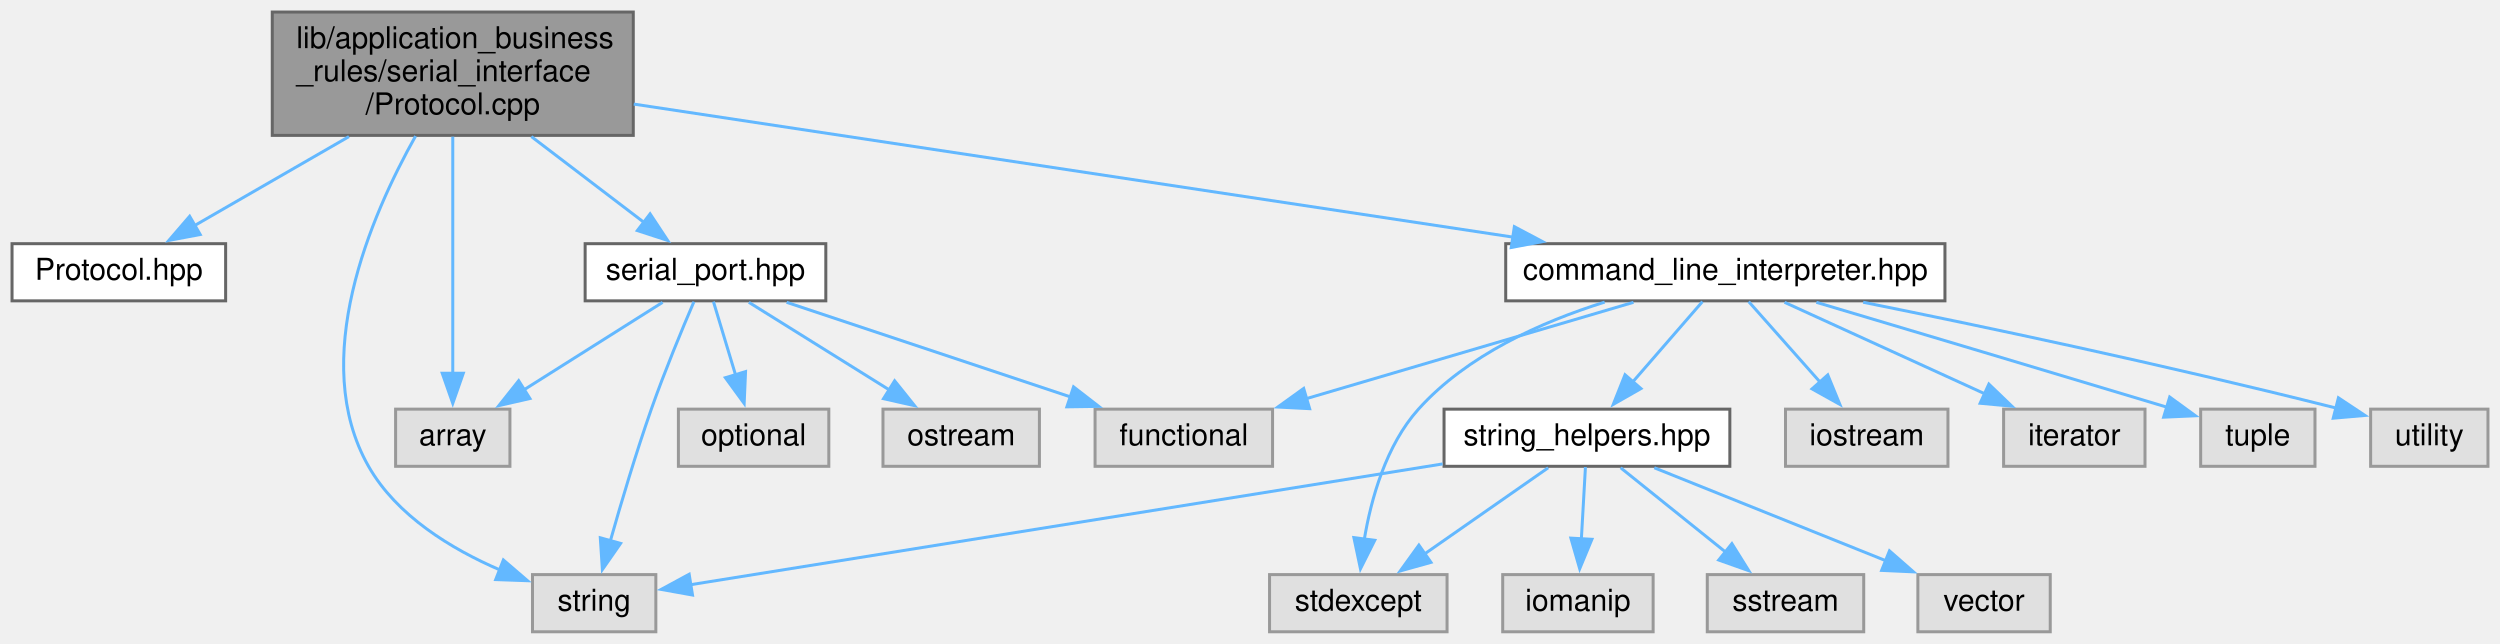
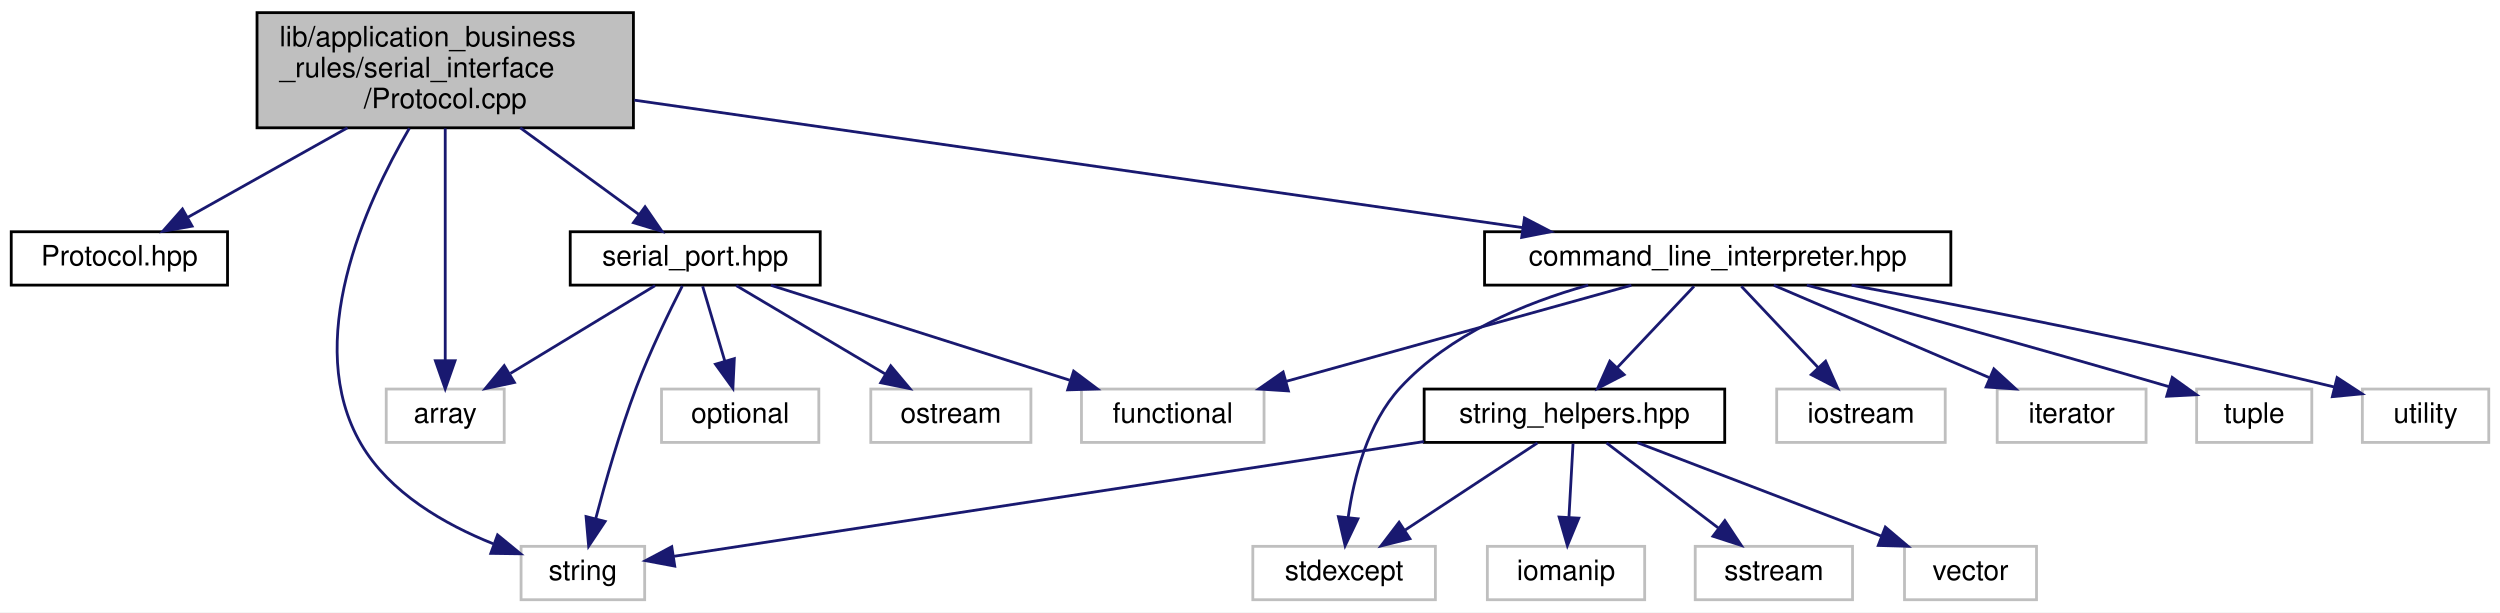
- <svg xmlns="http://www.w3.org/2000/svg" xmlns:xlink="http://www.w3.org/1999/xlink" width="831pt" height="214pt" viewBox="0.00 0.00 831.00 214.00">
-   <g id="graph0" class="graph" transform="scale(1 1) rotate(0) translate(4 210)">
+ <svg xmlns="http://www.w3.org/2000/svg" xmlns:xlink="http://www.w3.org/1999/xlink" width="890pt" height="218pt" viewBox="0.00 0.00 890.00 218.00">
+   <g id="graph0" class="graph" transform="scale(1 1) rotate(0) translate(4 214)">
+     <polygon fill="white" stroke="transparent" points="-4,4 -4,-214 886,-214 886,4 -4,4" />
    <g id="node1" class="node">
      <g id="a_node1">
        <a xlink:title=" ">
-           <polygon fill="#999999" stroke="#666666" points="206.5,-206 86.5,-206 86.5,-165 206.5,-165 206.5,-206" />
-           <text text-anchor="start" x="94.5" y="-194" font-family="Helvetica,sans-Serif" font-size="10.00">lib/application_business</text>
-           <text text-anchor="start" x="94.5" y="-183" font-family="Helvetica,sans-Serif" font-size="10.00">_rules/serial_interface</text>
-           <text text-anchor="middle" x="146.5" y="-172" font-family="Helvetica,sans-Serif" font-size="10.00">/Protocol.cpp</text>
+           <polygon fill="#bfbfbf" stroke="black" points="87.5,-168.5 87.5,-209.5 221.5,-209.5 221.5,-168.5 87.5,-168.5" />
+           <text text-anchor="start" x="95.5" y="-197.5" font-family="Helvetica,sans-Serif" font-size="10.00">lib/application_business</text>
+           <text text-anchor="start" x="95.5" y="-186.5" font-family="Helvetica,sans-Serif" font-size="10.00">_rules/serial_interface</text>
+           <text text-anchor="middle" x="154.5" y="-175.5" font-family="Helvetica,sans-Serif" font-size="10.00">/Protocol.cpp</text>
        </a>
      </g>
    </g>
    <g id="node2" class="node">
      <g id="a_node2">
        <a xlink:href="Protocol_8hpp.xhtml" target="_top" xlink:title=" ">
-           <polygon fill="white" stroke="#666666" points="71,-129 0,-129 0,-110 71,-110 71,-129" />
-           <text text-anchor="middle" x="35.5" y="-117" font-family="Helvetica,sans-Serif" font-size="10.00">Protocol.hpp</text>
+           <polygon fill="white" stroke="black" points="0,-112.5 0,-131.5 77,-131.5 77,-112.5 0,-112.5" />
+           <text text-anchor="middle" x="38.5" y="-119.5" font-family="Helvetica,sans-Serif" font-size="10.00">Protocol.hpp</text>
        </a>
      </g>
    </g>
    <g id="edge1" class="edge">
-       <path fill="none" stroke="#63b8ff" d="M111.99,-164.6C95.34,-155 75.73,-143.7 60.54,-134.94" />
-       <polygon fill="#63b8ff" stroke="#63b8ff" points="62.54,-132.05 52.13,-130.09 59.04,-138.11 62.54,-132.05" />
+       <path fill="none" stroke="midnightblue" d="M119.7,-168.5C101.4,-158.24 79.41,-145.93 62.94,-136.69" />
+       <polygon fill="midnightblue" stroke="midnightblue" points="64.38,-133.49 53.94,-131.65 60.95,-139.59 64.38,-133.49" />
    </g>
    <g id="node3" class="node">
      <g id="a_node3">
        <a xlink:href="command__line__interpreter_8hpp.xhtml" target="_top" xlink:title=" ">
-           <polygon fill="white" stroke="#666666" points="642.5,-129 496.5,-129 496.5,-110 642.5,-110 642.5,-129" />
-           <text text-anchor="middle" x="569.5" y="-117" font-family="Helvetica,sans-Serif" font-size="10.00">command_line_interpreter.hpp</text>
+           <polygon fill="white" stroke="black" points="524.5,-112.5 524.5,-131.5 690.5,-131.5 690.5,-112.5 524.5,-112.5" />
+           <text text-anchor="middle" x="607.5" y="-119.5" font-family="Helvetica,sans-Serif" font-size="10.00">command_line_interpreter.hpp</text>
        </a>
      </g>
    </g>
    <g id="edge2" class="edge">
-       <path fill="none" stroke="#63b8ff" d="M206.66,-175.4C283.77,-163.73 417.26,-143.53 499.05,-131.16" />
-       <polygon fill="#63b8ff" stroke="#63b8ff" points="499.37,-134.65 508.74,-129.69 498.33,-127.73 499.37,-134.65" />
+       <path fill="none" stroke="midnightblue" d="M221.83,-178.34C306.82,-166.14 452.28,-145.27 538.2,-132.94" />
+       <polygon fill="midnightblue" stroke="midnightblue" points="538.71,-136.41 548.12,-131.52 537.72,-129.48 538.71,-136.41" />
    </g>
    <g id="node11" class="node">
      <g id="a_node11">
        <a xlink:title=" ">
-           <polygon fill="#e0e0e0" stroke="#999999" points="214,-19 173,-19 173,0 214,0 214,-19" />
-           <text text-anchor="middle" x="193.5" y="-7" font-family="Helvetica,sans-Serif" font-size="10.00">string</text>
+           <polygon fill="white" stroke="#bfbfbf" points="181.5,-0.5 181.5,-19.5 225.5,-19.5 225.5,-0.5 181.5,-0.5" />
+           <text text-anchor="middle" x="203.5" y="-7.5" font-family="Helvetica,sans-Serif" font-size="10.00">string</text>
        </a>
      </g>
    </g>
    <g id="edge22" class="edge">
-       <path fill="none" stroke="#63b8ff" d="M134.14,-164.77C119.21,-138.2 98.47,-90.18 118.5,-55 127.87,-38.54 146,-27.54 162.09,-20.59" />
-       <polygon fill="#63b8ff" stroke="#63b8ff" points="163.32,-23.87 171.35,-16.97 160.77,-17.35 163.32,-23.87" />
+       <path fill="none" stroke="midnightblue" d="M141.72,-168.32C125.94,-141.3 103.6,-91.96 124.5,-56 134.64,-38.55 154.37,-27.3 171.57,-20.42" />
+       <polygon fill="midnightblue" stroke="midnightblue" points="173.13,-23.57 181.32,-16.85 170.72,-17 173.13,-23.57" />
    </g>
    <g id="node15" class="node">
      <g id="a_node15">
        <a xlink:href="serial__port_8hpp.xhtml" target="_top" xlink:title=" ">
-           <polygon fill="white" stroke="#666666" points="270.5,-129 190.5,-129 190.5,-110 270.5,-110 270.5,-129" />
-           <text text-anchor="middle" x="230.5" y="-117" font-family="Helvetica,sans-Serif" font-size="10.00">serial_port.hpp</text>
+           <polygon fill="white" stroke="black" points="199,-112.5 199,-131.5 288,-131.5 288,-112.5 199,-112.5" />
+           <text text-anchor="middle" x="243.5" y="-119.5" font-family="Helvetica,sans-Serif" font-size="10.00">serial_port.hpp</text>
        </a>
      </g>
    </g>
    <g id="edge15" class="edge">
-       <path fill="none" stroke="#63b8ff" d="M172.62,-164.6C184.69,-155.41 198.81,-144.65 210.08,-136.06" />
-       <polygon fill="#63b8ff" stroke="#63b8ff" points="212.09,-138.92 217.93,-130.08 207.85,-133.36 212.09,-138.92" />
+       <path fill="none" stroke="midnightblue" d="M181.2,-168.5C194.72,-158.63 210.85,-146.84 223.32,-137.74" />
+       <polygon fill="midnightblue" stroke="midnightblue" points="225.64,-140.38 231.65,-131.65 221.51,-134.72 225.64,-140.38" />
    </g>
    <g id="node16" class="node">
      <g id="a_node16">
        <a xlink:title=" ">
-           <polygon fill="#e0e0e0" stroke="#999999" points="165.5,-74 127.5,-74 127.5,-55 165.5,-55 165.5,-74" />
-           <text text-anchor="middle" x="146.5" y="-62" font-family="Helvetica,sans-Serif" font-size="10.00">array</text>
+           <polygon fill="white" stroke="#bfbfbf" points="133.5,-56.5 133.5,-75.5 175.5,-75.5 175.5,-56.5 133.5,-56.5" />
+           <text text-anchor="middle" x="154.5" y="-63.5" font-family="Helvetica,sans-Serif" font-size="10.00">array</text>
        </a>
      </g>
    </g>
    <g id="edge21" class="edge">
-       <path fill="none" stroke="#63b8ff" d="M146.5,-164.58C146.5,-142.68 146.5,-107.68 146.5,-85.68" />
-       <polygon fill="#63b8ff" stroke="#63b8ff" points="150,-85.93 146.5,-75.93 143,-85.93 150,-85.93" />
+       <path fill="none" stroke="midnightblue" d="M154.5,-168.29C154.5,-145.48 154.5,-108.19 154.5,-85.78" />
+       <polygon fill="midnightblue" stroke="midnightblue" points="158,-85.57 154.5,-75.57 151,-85.57 158,-85.57" />
    </g>
    <g id="node4" class="node">
      <g id="a_node4">
        <a xlink:title=" ">
-           <polygon fill="#e0e0e0" stroke="#999999" points="419,-74 360,-74 360,-55 419,-55 419,-74" />
-           <text text-anchor="middle" x="389.5" y="-62" font-family="Helvetica,sans-Serif" font-size="10.00">functional</text>
+           <polygon fill="white" stroke="#bfbfbf" points="381,-56.5 381,-75.5 446,-75.5 446,-56.5 381,-56.5" />
+           <text text-anchor="middle" x="413.5" y="-63.5" font-family="Helvetica,sans-Serif" font-size="10.00">functional</text>
        </a>
      </g>
    </g>
    <g id="edge3" class="edge">
-       <path fill="none" stroke="#63b8ff" d="M538.97,-109.51C508.96,-100.67 462.98,-87.14 429.95,-77.41" />
-       <polygon fill="#63b8ff" stroke="#63b8ff" points="431.32,-74.16 420.74,-74.7 429.34,-80.88 431.32,-74.16" />
+       <path fill="none" stroke="midnightblue" d="M576.76,-112.44C543.56,-103.2 490.51,-88.44 453.94,-78.26" />
+       <polygon fill="midnightblue" stroke="midnightblue" points="454.67,-74.83 444.1,-75.52 452.79,-81.57 454.67,-74.83" />
    </g>
    <g id="node5" class="node">
      <g id="a_node5">
        <a xlink:title=" ">
-           <polygon fill="#e0e0e0" stroke="#999999" points="643.5,-74 589.5,-74 589.5,-55 643.5,-55 643.5,-74" />
-           <text text-anchor="middle" x="616.5" y="-62" font-family="Helvetica,sans-Serif" font-size="10.00">iostream</text>
+           <polygon fill="white" stroke="#bfbfbf" points="628.5,-56.5 628.5,-75.5 688.5,-75.5 688.5,-56.5 628.5,-56.5" />
+           <text text-anchor="middle" x="658.5" y="-63.5" font-family="Helvetica,sans-Serif" font-size="10.00">iostream</text>
        </a>
      </g>
    </g>
    <g id="edge4" class="edge">
-       <path fill="none" stroke="#63b8ff" d="M577.26,-109.75C583.69,-102.5 593.01,-91.98 600.96,-83.02" />
-       <polygon fill="#63b8ff" stroke="#63b8ff" points="603.55,-85.38 607.57,-75.57 598.31,-80.73 603.55,-85.38" />
+       <path fill="none" stroke="midnightblue" d="M615.92,-112.08C623.35,-104.22 634.35,-92.57 643.31,-83.08" />
+       <polygon fill="midnightblue" stroke="midnightblue" points="645.91,-85.42 650.24,-75.75 640.82,-80.62 645.91,-85.42" />
    </g>
    <g id="node6" class="node">
      <g id="a_node6">
        <a xlink:title=" ">
-           <polygon fill="#e0e0e0" stroke="#999999" points="709,-74 662,-74 662,-55 709,-55 709,-74" />
-           <text text-anchor="middle" x="685.5" y="-62" font-family="Helvetica,sans-Serif" font-size="10.00">iterator</text>
+           <polygon fill="white" stroke="#bfbfbf" points="707,-56.5 707,-75.5 760,-75.5 760,-56.5 707,-56.5" />
+           <text text-anchor="middle" x="733.5" y="-63.5" font-family="Helvetica,sans-Serif" font-size="10.00">iterator</text>
        </a>
      </g>
    </g>
    <g id="edge5" class="edge">
-       <path fill="none" stroke="#63b8ff" d="M589.18,-109.51C607.45,-101.16 634.91,-88.61 655.85,-79.05" />
-       <polygon fill="#63b8ff" stroke="#63b8ff" points="657.1,-82.33 664.74,-74.99 654.19,-75.96 657.1,-82.33" />
+       <path fill="none" stroke="midnightblue" d="M627.47,-112.44C648.11,-103.6 680.56,-89.69 704.13,-79.59" />
+       <polygon fill="midnightblue" stroke="midnightblue" points="705.82,-82.67 713.63,-75.52 703.06,-76.24 705.82,-82.67" />
    </g>
    <g id="node7" class="node">
      <g id="a_node7">
        <a xlink:title=" ">
-           <polygon fill="#e0e0e0" stroke="#999999" points="477,-19 418,-19 418,0 477,0 477,-19" />
-           <text text-anchor="middle" x="447.5" y="-7" font-family="Helvetica,sans-Serif" font-size="10.00">stdexcept</text>
+           <polygon fill="white" stroke="#bfbfbf" points="442,-0.5 442,-19.5 507,-19.5 507,-0.5 442,-0.5" />
+           <text text-anchor="middle" x="474.5" y="-7.5" font-family="Helvetica,sans-Serif" font-size="10.00">stdexcept</text>
        </a>
      </g>
    </g>
    <g id="edge6" class="edge">
-       <path fill="none" stroke="#63b8ff" d="M529.39,-109.58C508.34,-102.99 483.65,-91.96 467.5,-74 456.73,-62.02 451.76,-44.27 449.47,-30.58" />
-       <polygon fill="#63b8ff" stroke="#63b8ff" points="452.97,-30.4 448.22,-20.93 446.03,-31.3 452.97,-30.4" />
+       <path fill="none" stroke="midnightblue" d="M561.39,-112.48C538.45,-106.04 511.97,-94.93 494.5,-76 482.88,-63.4 478,-44.19 475.96,-29.91" />
+       <polygon fill="midnightblue" stroke="midnightblue" points="479.42,-29.31 474.86,-19.74 472.46,-30.06 479.42,-29.31" />
    </g>
    <g id="node8" class="node">
      <g id="a_node8">
        <a xlink:href="string__helpers_8hpp.xhtml" target="_top" xlink:title=" ">
-           <polygon fill="white" stroke="#666666" points="571,-74 476,-74 476,-55 571,-55 571,-74" />
-           <text text-anchor="middle" x="523.5" y="-62" font-family="Helvetica,sans-Serif" font-size="10.00">string_helpers.hpp</text>
+           <polygon fill="white" stroke="black" points="503,-56.5 503,-75.5 610,-75.5 610,-56.5 503,-56.5" />
+           <text text-anchor="middle" x="556.5" y="-63.5" font-family="Helvetica,sans-Serif" font-size="10.00">string_helpers.hpp</text>
        </a>
      </g>
    </g>
    <g id="edge7" class="edge">
-       <path fill="none" stroke="#63b8ff" d="M561.9,-109.75C555.62,-102.5 546.49,-91.98 538.7,-83.02" />
-       <polygon fill="#63b8ff" stroke="#63b8ff" points="541.45,-80.84 532.25,-75.59 536.16,-85.43 541.45,-80.84" />
+       <path fill="none" stroke="midnightblue" d="M599.08,-112.08C591.65,-104.22 580.65,-92.57 571.69,-83.08" />
+       <polygon fill="midnightblue" stroke="midnightblue" points="574.18,-80.62 564.76,-75.75 569.09,-85.42 574.18,-80.62" />
    </g>
    <g id="node13" class="node">
      <g id="a_node13">
        <a xlink:title=" ">
-           <polygon fill="#e0e0e0" stroke="#999999" points="765.5,-74 727.5,-74 727.5,-55 765.5,-55 765.5,-74" />
-           <text text-anchor="middle" x="746.5" y="-62" font-family="Helvetica,sans-Serif" font-size="10.00">tuple</text>
+           <polygon fill="white" stroke="#bfbfbf" points="778,-56.5 778,-75.5 819,-75.5 819,-56.5 778,-56.5" />
+           <text text-anchor="middle" x="798.5" y="-63.5" font-family="Helvetica,sans-Serif" font-size="10.00">tuple</text>
        </a>
      </g>
    </g>
    <g id="edge13" class="edge">
-       <path fill="none" stroke="#63b8ff" d="M599.76,-109.51C627.7,-101.19 670.62,-88.4 716.46,-74.6" />
-       <polygon fill="#63b8ff" stroke="#63b8ff" points="717.21,-78.03 725.77,-71.8 715.19,-71.33 717.21,-78.03" />
+       <path fill="none" stroke="midnightblue" d="M639.24,-112.48C669.98,-104.17 718.13,-90.98 768.22,-76.32" />
+       <polygon fill="midnightblue" stroke="midnightblue" points="769.32,-79.64 777.93,-73.47 767.35,-72.93 769.32,-79.64" />
    </g>
    <g id="node14" class="node">
      <g id="a_node14">
        <a xlink:title=" ">
-           <polygon fill="#e0e0e0" stroke="#999999" points="823,-74 784,-74 784,-55 823,-55 823,-74" />
-           <text text-anchor="middle" x="803.5" y="-62" font-family="Helvetica,sans-Serif" font-size="10.00">utility</text>
+           <polygon fill="white" stroke="#bfbfbf" points="837,-56.5 837,-75.5 882,-75.5 882,-56.5 837,-56.5" />
+           <text text-anchor="middle" x="859.5" y="-63.5" font-family="Helvetica,sans-Serif" font-size="10.00">utility</text>
        </a>
      </g>
    </g>
    <g id="edge14" class="edge">
-       <path fill="none" stroke="#63b8ff" d="M615.31,-109.53C654.56,-101.63 712.82,-89.39 772.44,-74.38" />
-       <polygon fill="#63b8ff" stroke="#63b8ff" points="773.29,-77.77 782.12,-71.91 771.56,-70.99 773.29,-77.77" />
+       <path fill="none" stroke="midnightblue" d="M655.17,-112.46C697.91,-104.54 762.5,-91.93 826.95,-76.24" />
+       <polygon fill="midnightblue" stroke="midnightblue" points="828,-79.59 836.87,-73.8 826.32,-72.79 828,-79.59" />
    </g>
    <g id="edge10" class="edge">
-       <path fill="none" stroke="#63b8ff" d="M510.61,-54.51C499.4,-46.7 482.93,-35.21 469.62,-25.93" />
-       <polygon fill="#63b8ff" stroke="#63b8ff" points="471.65,-23.07 461.44,-20.22 467.64,-28.81 471.65,-23.07" />
+       <path fill="none" stroke="midnightblue" d="M543.33,-56.32C530.65,-47.98 511.27,-35.21 496.29,-25.35" />
+       <polygon fill="midnightblue" stroke="midnightblue" points="497.92,-22.23 487.64,-19.65 494.07,-28.08 497.92,-22.23" />
    </g>
    <g id="node9" class="node">
      <g id="a_node9">
        <a xlink:title=" ">
-           <polygon fill="#e0e0e0" stroke="#999999" points="545.5,-19 495.5,-19 495.5,0 545.5,0 545.5,-19" />
-           <text text-anchor="middle" x="520.5" y="-7" font-family="Helvetica,sans-Serif" font-size="10.00">iomanip</text>
+           <polygon fill="white" stroke="#bfbfbf" points="525.5,-0.5 525.5,-19.5 581.5,-19.5 581.5,-0.5 525.5,-0.5" />
+           <text text-anchor="middle" x="553.5" y="-7.5" font-family="Helvetica,sans-Serif" font-size="10.00">iomanip</text>
        </a>
      </g>
    </g>
    <g id="edge8" class="edge">
-       <path fill="none" stroke="#63b8ff" d="M523,-54.75C522.64,-48.27 522.12,-39.16 521.65,-30.9" />
-       <polygon fill="#63b8ff" stroke="#63b8ff" points="525.15,-30.74 521.09,-20.95 518.16,-31.13 525.15,-30.74" />
+       <path fill="none" stroke="midnightblue" d="M556,-56.08C555.61,-49.01 555.05,-38.86 554.55,-29.99" />
+       <polygon fill="midnightblue" stroke="midnightblue" points="558.04,-29.54 553.99,-19.75 551.05,-29.93 558.04,-29.54" />
    </g>
    <g id="node10" class="node">
      <g id="a_node10">
        <a xlink:title=" ">
-           <polygon fill="#e0e0e0" stroke="#999999" points="615.5,-19 563.5,-19 563.5,0 615.5,0 615.5,-19" />
-           <text text-anchor="middle" x="589.5" y="-7" font-family="Helvetica,sans-Serif" font-size="10.00">sstream</text>
+           <polygon fill="white" stroke="#bfbfbf" points="599.5,-0.5 599.5,-19.5 655.5,-19.5 655.5,-0.5 599.5,-0.5" />
+           <text text-anchor="middle" x="627.5" y="-7.5" font-family="Helvetica,sans-Serif" font-size="10.00">sstream</text>
        </a>
      </g>
    </g>
    <g id="edge9" class="edge">
-       <path fill="none" stroke="#63b8ff" d="M534.7,-54.51C544.24,-46.85 558.17,-35.66 569.61,-26.47" />
-       <polygon fill="#63b8ff" stroke="#63b8ff" points="571.68,-29.3 577.29,-20.31 567.3,-23.84 571.68,-29.3" />
+       <path fill="none" stroke="midnightblue" d="M567.91,-56.32C578.61,-48.18 594.84,-35.84 607.66,-26.09" />
+       <polygon fill="midnightblue" stroke="midnightblue" points="610.04,-28.67 615.89,-19.83 605.81,-23.1 610.04,-28.67" />
    </g>
    <g id="edge11" class="edge">
-       <path fill="none" stroke="#63b8ff" d="M475.52,-55.79C407.11,-44.81 283.44,-24.95 225.31,-15.61" />
-       <polygon fill="#63b8ff" stroke="#63b8ff" points="226.19,-12.21 215.77,-14.08 225.08,-19.12 226.19,-12.21" />
+       <path fill="none" stroke="midnightblue" d="M502.89,-56.8C428.65,-45.44 296.84,-25.28 235.97,-15.97" />
+       <polygon fill="midnightblue" stroke="midnightblue" points="236.21,-12.46 225.8,-14.41 235.15,-19.38 236.21,-12.46" />
    </g>
    <g id="node12" class="node">
      <g id="a_node12">
        <a xlink:title=" ">
-           <polygon fill="#e0e0e0" stroke="#999999" points="677.5,-19 633.5,-19 633.5,0 677.5,0 677.5,-19" />
-           <text text-anchor="middle" x="655.5" y="-7" font-family="Helvetica,sans-Serif" font-size="10.00">vector</text>
+           <polygon fill="white" stroke="#bfbfbf" points="674,-0.5 674,-19.5 721,-19.5 721,-0.5 674,-0.5" />
+           <text text-anchor="middle" x="697.5" y="-7.5" font-family="Helvetica,sans-Serif" font-size="10.00">vector</text>
        </a>
      </g>
    </g>
    <g id="edge12" class="edge">
-       <path fill="none" stroke="#63b8ff" d="M545.89,-54.51C567.07,-46.01 599.09,-33.15 623.06,-23.53" />
-       <polygon fill="#63b8ff" stroke="#63b8ff" points="624.06,-26.9 632.03,-19.92 621.45,-20.4 624.06,-26.9" />
+       <path fill="none" stroke="midnightblue" d="M578.84,-56.44C602.25,-47.48 639.24,-33.31 665.69,-23.18" />
+       <polygon fill="midnightblue" stroke="midnightblue" points="667.18,-26.36 675.26,-19.52 664.67,-19.82 667.18,-26.36" />
    </g>
    <g id="edge17" class="edge">
-       <path fill="none" stroke="#63b8ff" d="M257.47,-109.51C283.48,-100.84 323.05,-87.65 352.1,-77.97" />
-       <polygon fill="#63b8ff" stroke="#63b8ff" points="352.85,-81.41 361.23,-74.92 350.63,-74.77 352.85,-81.41" />
+       <path fill="none" stroke="midnightblue" d="M270.44,-112.44C299.16,-103.32 344.83,-88.81 376.82,-78.65" />
+       <polygon fill="midnightblue" stroke="midnightblue" points="378.22,-81.88 386.69,-75.52 376.1,-75.21 378.22,-81.88" />
    </g>
    <g id="edge20" class="edge">
-       <path fill="none" stroke="#63b8ff" d="M226.67,-109.73C222.84,-100.82 216.92,-86.58 212.5,-74 207.41,-59.5 202.46,-42.86 198.89,-30.25" />
-       <polygon fill="#63b8ff" stroke="#63b8ff" points="202.28,-29.37 196.23,-20.67 195.54,-31.24 202.28,-29.37" />
+       <path fill="none" stroke="midnightblue" d="M238.91,-112.21C234.35,-103.26 227.37,-88.91 222.5,-76 216.67,-60.53 211.51,-42.44 208.05,-29.28" />
+       <polygon fill="midnightblue" stroke="midnightblue" points="211.43,-28.37 205.56,-19.55 204.64,-30.1 211.43,-28.37" />
    </g>
    <g id="edge16" class="edge">
-       <path fill="none" stroke="#63b8ff" d="M216.25,-109.51C203.62,-101.54 184.94,-89.75 170.09,-80.38" />
-       <polygon fill="#63b8ff" stroke="#63b8ff" points="172.14,-77.54 161.82,-75.17 168.41,-83.46 172.14,-77.54" />
+       <path fill="none" stroke="midnightblue" d="M229.2,-112.32C215.32,-103.9 194.01,-90.97 177.7,-81.07" />
+       <polygon fill="midnightblue" stroke="midnightblue" points="179.13,-77.85 168.76,-75.65 175.5,-83.83 179.13,-77.85" />
    </g>
    <g id="node17" class="node">
      <g id="a_node17">
        <a xlink:title=" ">
-           <polygon fill="#e0e0e0" stroke="#999999" points="271.5,-74 221.5,-74 221.5,-55 271.5,-55 271.5,-74" />
-           <text text-anchor="middle" x="246.5" y="-62" font-family="Helvetica,sans-Serif" font-size="10.00">optional</text>
+           <polygon fill="white" stroke="#bfbfbf" points="231.5,-56.5 231.5,-75.5 287.5,-75.5 287.5,-56.5 231.5,-56.5" />
+           <text text-anchor="middle" x="259.5" y="-63.5" font-family="Helvetica,sans-Serif" font-size="10.00">optional</text>
        </a>
      </g>
    </g>
    <g id="edge18" class="edge">
-       <path fill="none" stroke="#63b8ff" d="M233.14,-109.75C235.14,-103.11 237.98,-93.73 240.52,-85.31" />
-       <polygon fill="#63b8ff" stroke="#63b8ff" points="243.82,-86.48 243.36,-75.89 237.12,-84.45 243.82,-86.48" />
+       <path fill="none" stroke="midnightblue" d="M246.14,-112.08C248.29,-104.85 251.38,-94.41 254.05,-85.4" />
+       <polygon fill="midnightblue" stroke="midnightblue" points="257.42,-86.33 256.91,-75.75 250.71,-84.34 257.42,-86.33" />
    </g>
    <g id="node18" class="node">
      <g id="a_node18">
        <a xlink:title=" ">
-           <polygon fill="#e0e0e0" stroke="#999999" points="341.5,-74 289.5,-74 289.5,-55 341.5,-55 341.5,-74" />
-           <text text-anchor="middle" x="315.5" y="-62" font-family="Helvetica,sans-Serif" font-size="10.00">ostream</text>
+           <polygon fill="white" stroke="#bfbfbf" points="306,-56.5 306,-75.5 363,-75.5 363,-56.5 306,-56.5" />
+           <text text-anchor="middle" x="334.5" y="-63.5" font-family="Helvetica,sans-Serif" font-size="10.00">ostream</text>
        </a>
      </g>
    </g>
    <g id="edge19" class="edge">
-       <path fill="none" stroke="#63b8ff" d="M244.92,-109.51C257.7,-101.54 276.6,-89.75 291.63,-80.38" />
-       <polygon fill="#63b8ff" stroke="#63b8ff" points="293.38,-83.42 300.01,-75.16 289.67,-77.48 293.38,-83.42" />
+       <path fill="none" stroke="midnightblue" d="M258.12,-112.32C272.45,-103.82 294.51,-90.73 311.25,-80.8" />
+       <polygon fill="midnightblue" stroke="midnightblue" points="313.1,-83.77 319.92,-75.65 309.53,-77.75 313.1,-83.77" />
    </g>
  </g>
</svg>
